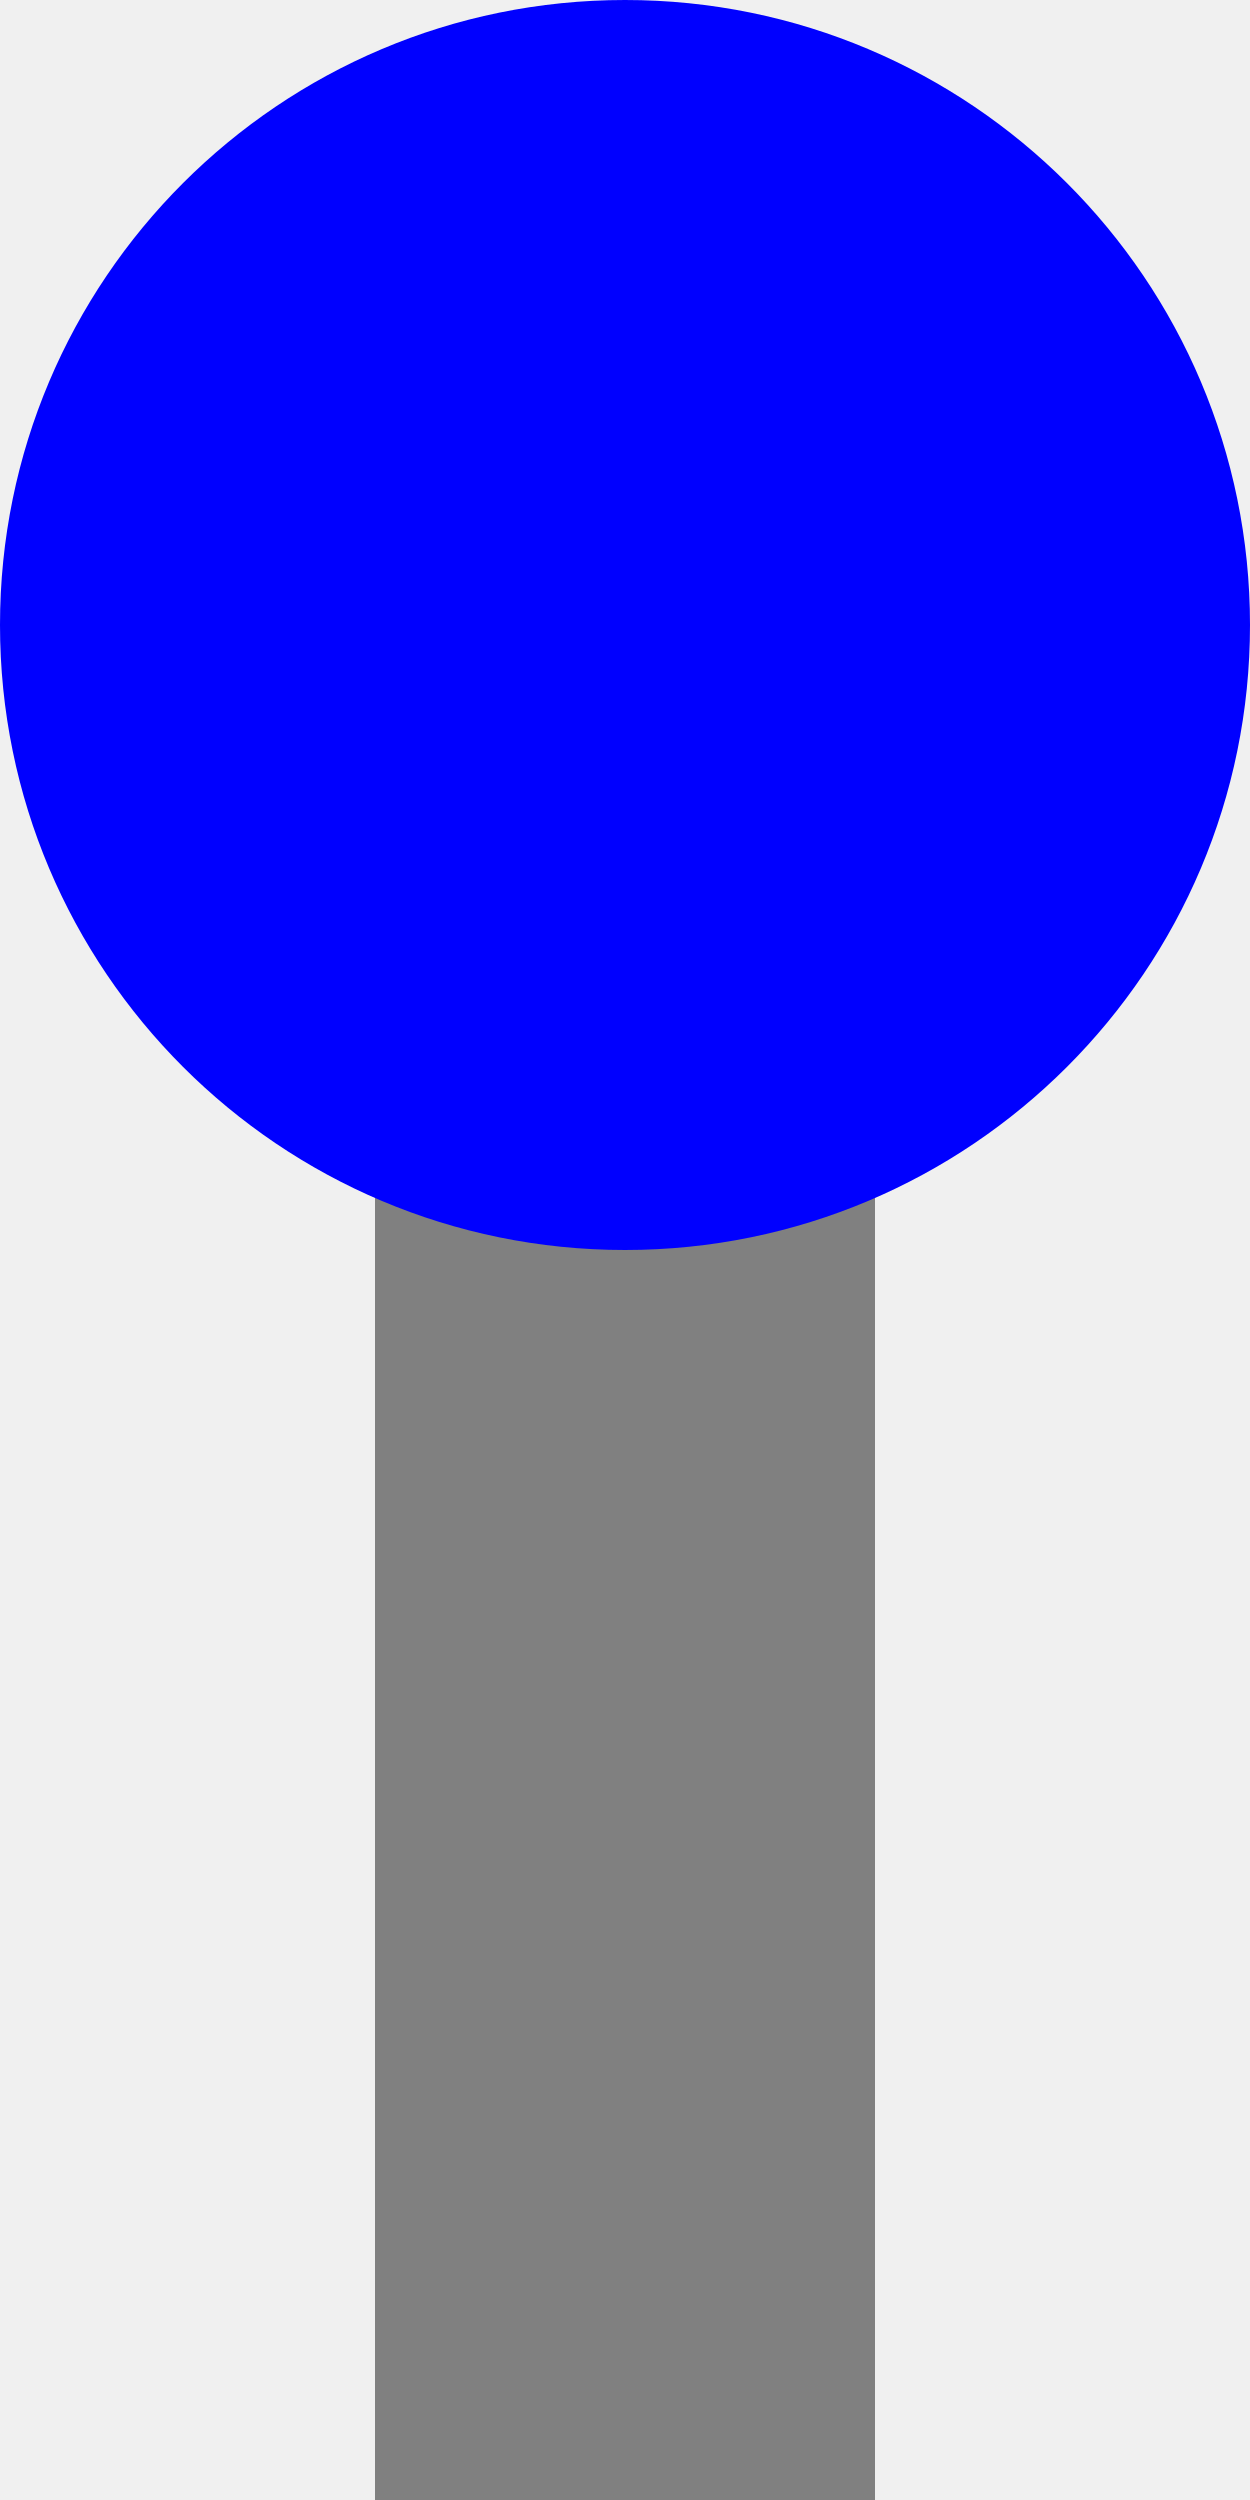
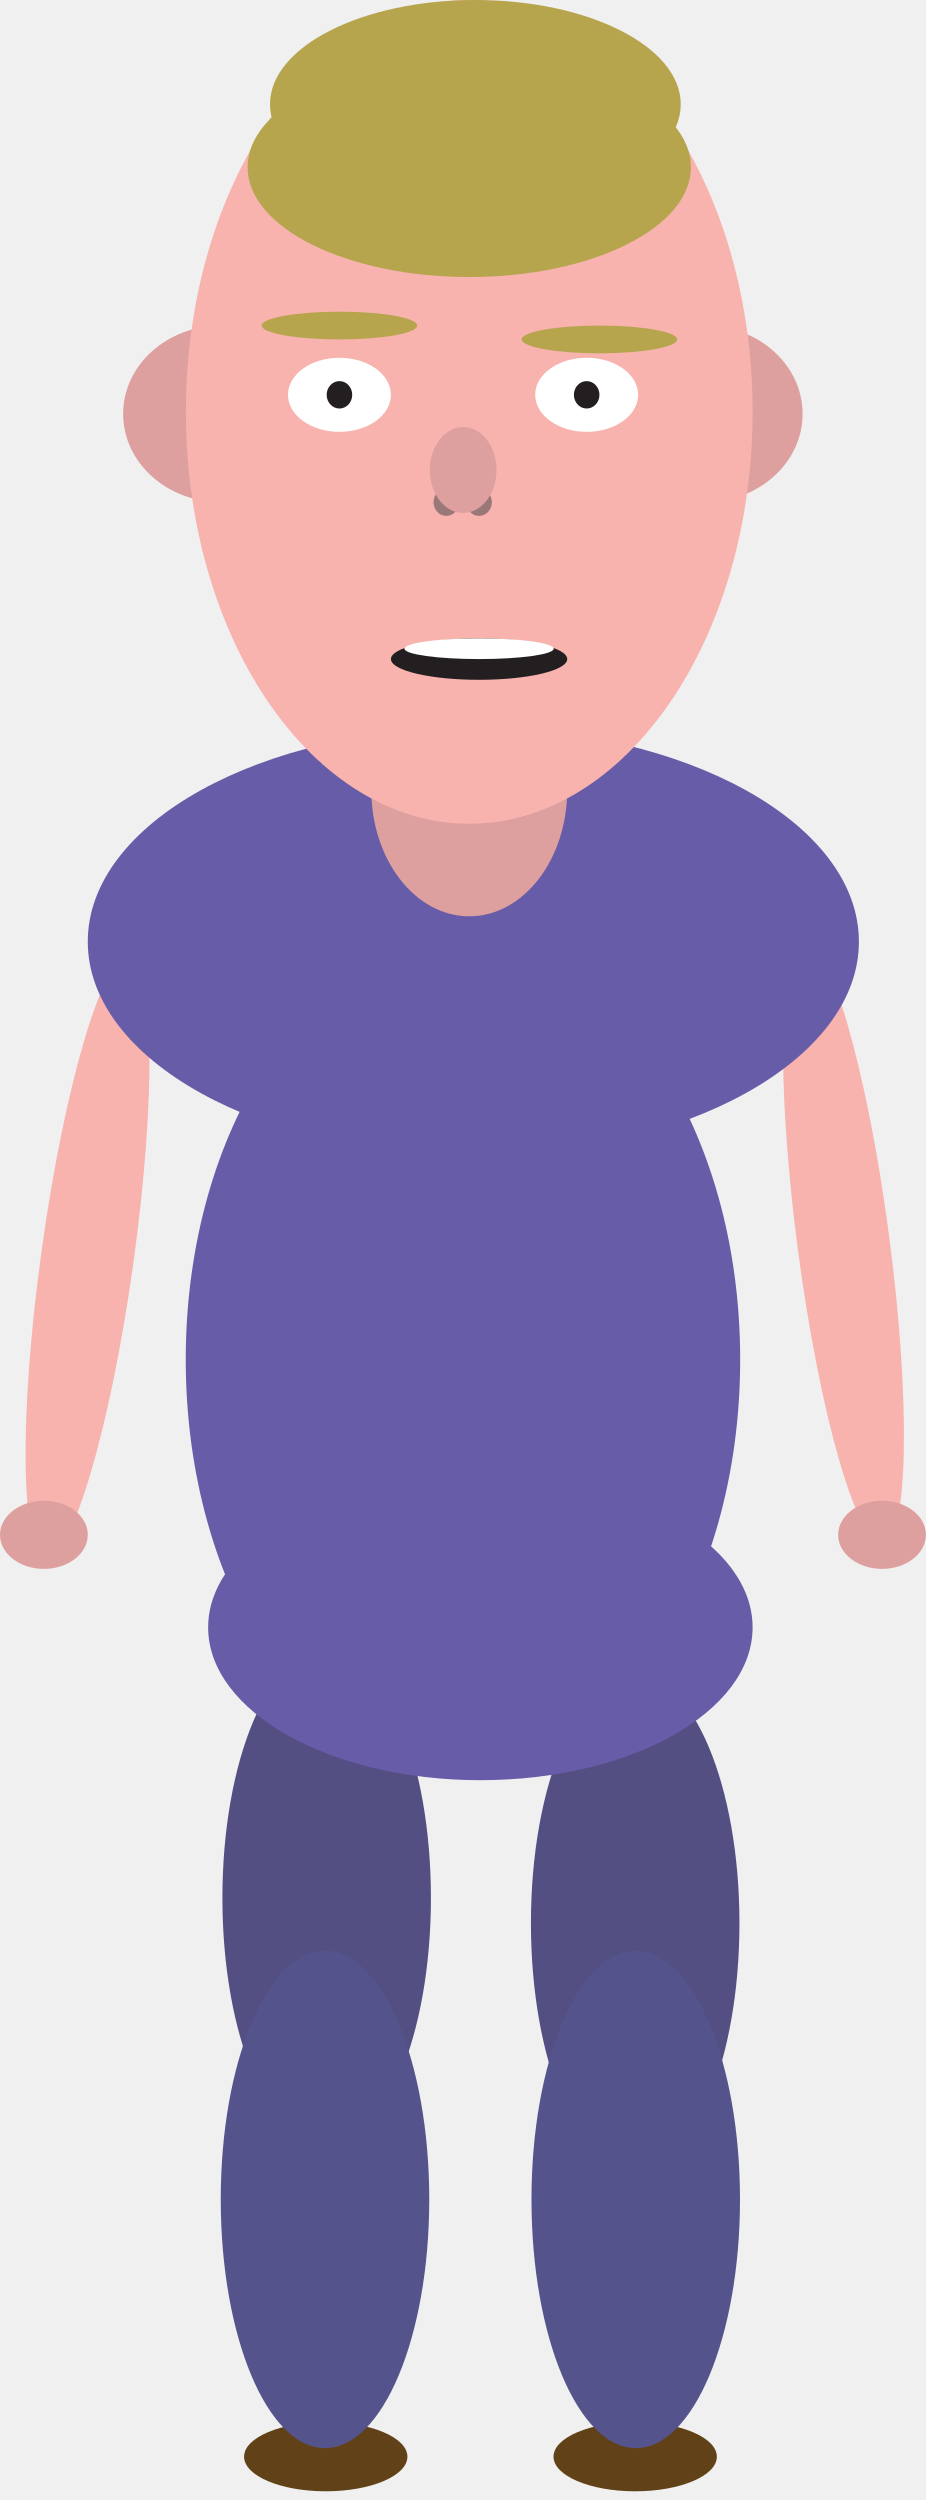
- <svg xmlns="http://www.w3.org/2000/svg" width="50" height="100" version="1.1">
+ <svg xmlns="http://www.w3.org/2000/svg" viewBox="0 0 50 135" version="1.1">
+   <defs>
+     <style>
+       .cls-yellow {
+         fill: #b7a54e;
+       }
+ 
+       .cls-pink {
+         fill: #dda09f;
+       }
+ 
+       .cls-purple {
+         fill: #54538c;
+       }
+ 
+       .cls-white {
+         fill: #fff;
+       }
+ 
+       .cls-black {
+         fill: #231f20;
+       }
+ 
+       .cls-brown {
+         fill: #604118;
+       }
+ 
+       .cls-blue {
+         fill: #534f83;
+       }
+ 
+       .cls-light-red {
+         fill: #9b7878;
+       }
+ 
+       .cls-light-purple {
+         fill: #675ca8;
+       }
+ 
+       .cls-light-pink {
+         fill: #f8b3af;
+       }
+     </style>
+   </defs>
  <g>
-     <rect width="20" height="80" x="15" y="20" fill="gray" />
-     <ellipse rx="25" ry="25" cx="25" cy="25" fill="blue" />
+     <ellipse class="cls-blue" cx="17.64" cy="102.49" rx="5.63" ry="13.43" />
+     <ellipse class="cls-blue" cx="34.3" cy="103.85" rx="5.63" ry="13.43" />
+     <ellipse class="cls-light-pink" cx="45.55" cy="67.11" rx="2.49" ry="16.4" transform="translate(-8.35 6.5) rotate(-7.48)" />
+     <ellipse class="cls-light-pink" cx="4.73" cy="67.84" rx="16.4" ry="2.5" transform="translate(-63.12 63.22) rotate(-82.11)" />
+     <ellipse class="cls-light-purple" cx="25.56" cy="50.85" rx="20.82" ry="11.56" />
+     <ellipse class="cls-pink" cx="25.34" cy="42.64" rx="5.29" ry="6.84" />
+     <ellipse class="cls-pink" cx="38.05" cy="22.35" rx="5.29" ry="4.77" />
+     <ellipse class="cls-pink" cx="11.94" cy="22.35" rx="5.29" ry="4.77" />
+     <ellipse class="cls-light-pink" cx="25.34" cy="22.24" rx="15.3" ry="22.24" />
+     <ellipse class="cls-white" cx="18.33" cy="21.32" rx="2.78" ry="2" />
+     <ellipse class="cls-black" cx="18.33" cy="21.32" rx=".69" ry=".74" />
+     <ellipse class="cls-white" cx="31.68" cy="21.32" rx="2.78" ry="2" />
+     <ellipse class="cls-black" cx="31.68" cy="21.32" rx=".69" ry=".74" />
+     <ellipse class="cls-black" cx="25.87" cy="35.59" rx="4.76" ry="1.12" />
+     <ellipse class="cls-white" cx="25.87" cy="35.03" rx="4.03" ry=".56" />
+     <ellipse class="cls-yellow" cx="25.34" cy="9.03" rx="11.97" ry="5.93" />
+     <ellipse class="cls-yellow" cx="25.67" cy="5.63" rx="11.09" ry="5.63" />
+     <ellipse class="cls-light-red" cx="24.1" cy="27.12" rx=".69" ry=".74" />
+     <ellipse class="cls-light-red" cx="25.87" cy="27.12" rx=".69" ry=".74" />
+     <ellipse class="cls-pink" cx="25.01" cy="25.38" rx="1.8" ry="2.32" />
+     <ellipse class="cls-yellow" cx="32.37" cy="18.33" rx="4.2" ry=".75" />
+     <ellipse class="cls-yellow" cx="18.33" cy="17.58" rx="4.2" ry=".75" />
+     <ellipse class="cls-light-purple" cx="25" cy="73.42" rx="14.97" ry="22.58" />
+     <ellipse class="cls-light-purple" cx="25.94" cy="87.88" rx="14.7" ry="8.25" />
+     <ellipse class="cls-brown" cx="17.59" cy="132.66" rx="4.41" ry="1.87" />
+     <ellipse class="cls-brown" cx="34.30" cy="132.66" rx="4.41" ry="1.87" />
+     <ellipse class="cls-pink" cx="2.37" cy="82.88" rx="2.37" ry="1.84" />
+     <ellipse class="cls-pink" cx="47.63" cy="82.88" rx="2.37" ry="1.84" />
+     <ellipse class="cls-purple" cx="17.55" cy="118.77" rx="5.63" ry="13.43" />
+     <ellipse class="cls-purple" cx="34.33" cy="118.77" rx="5.63" ry="13.43" />
  </g>
</svg>
